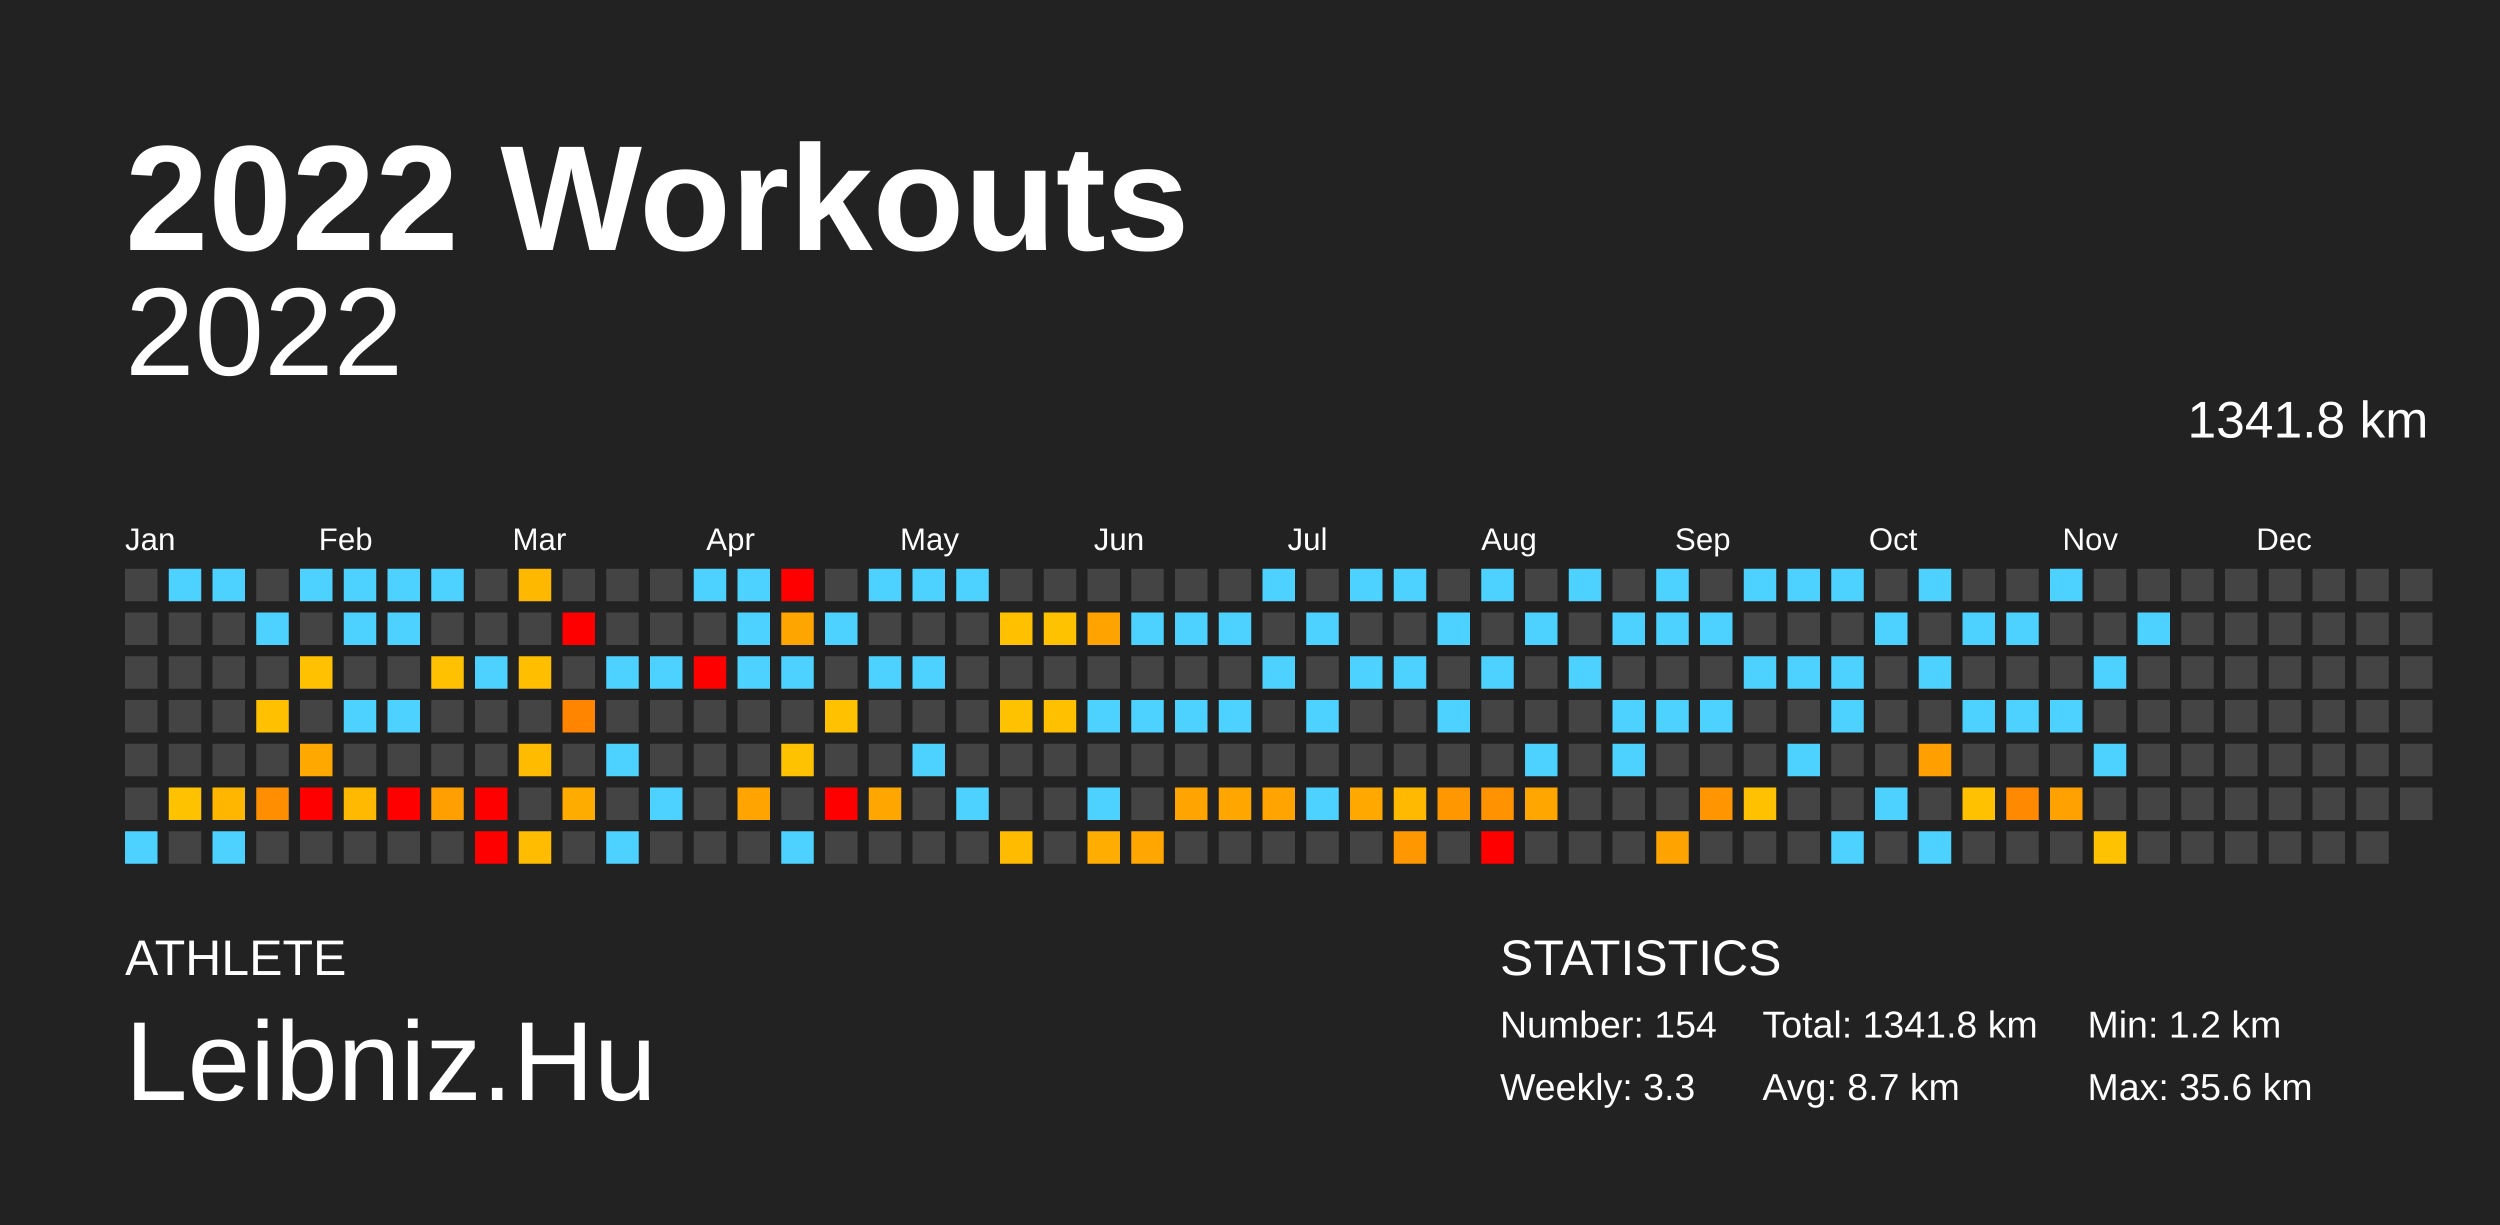
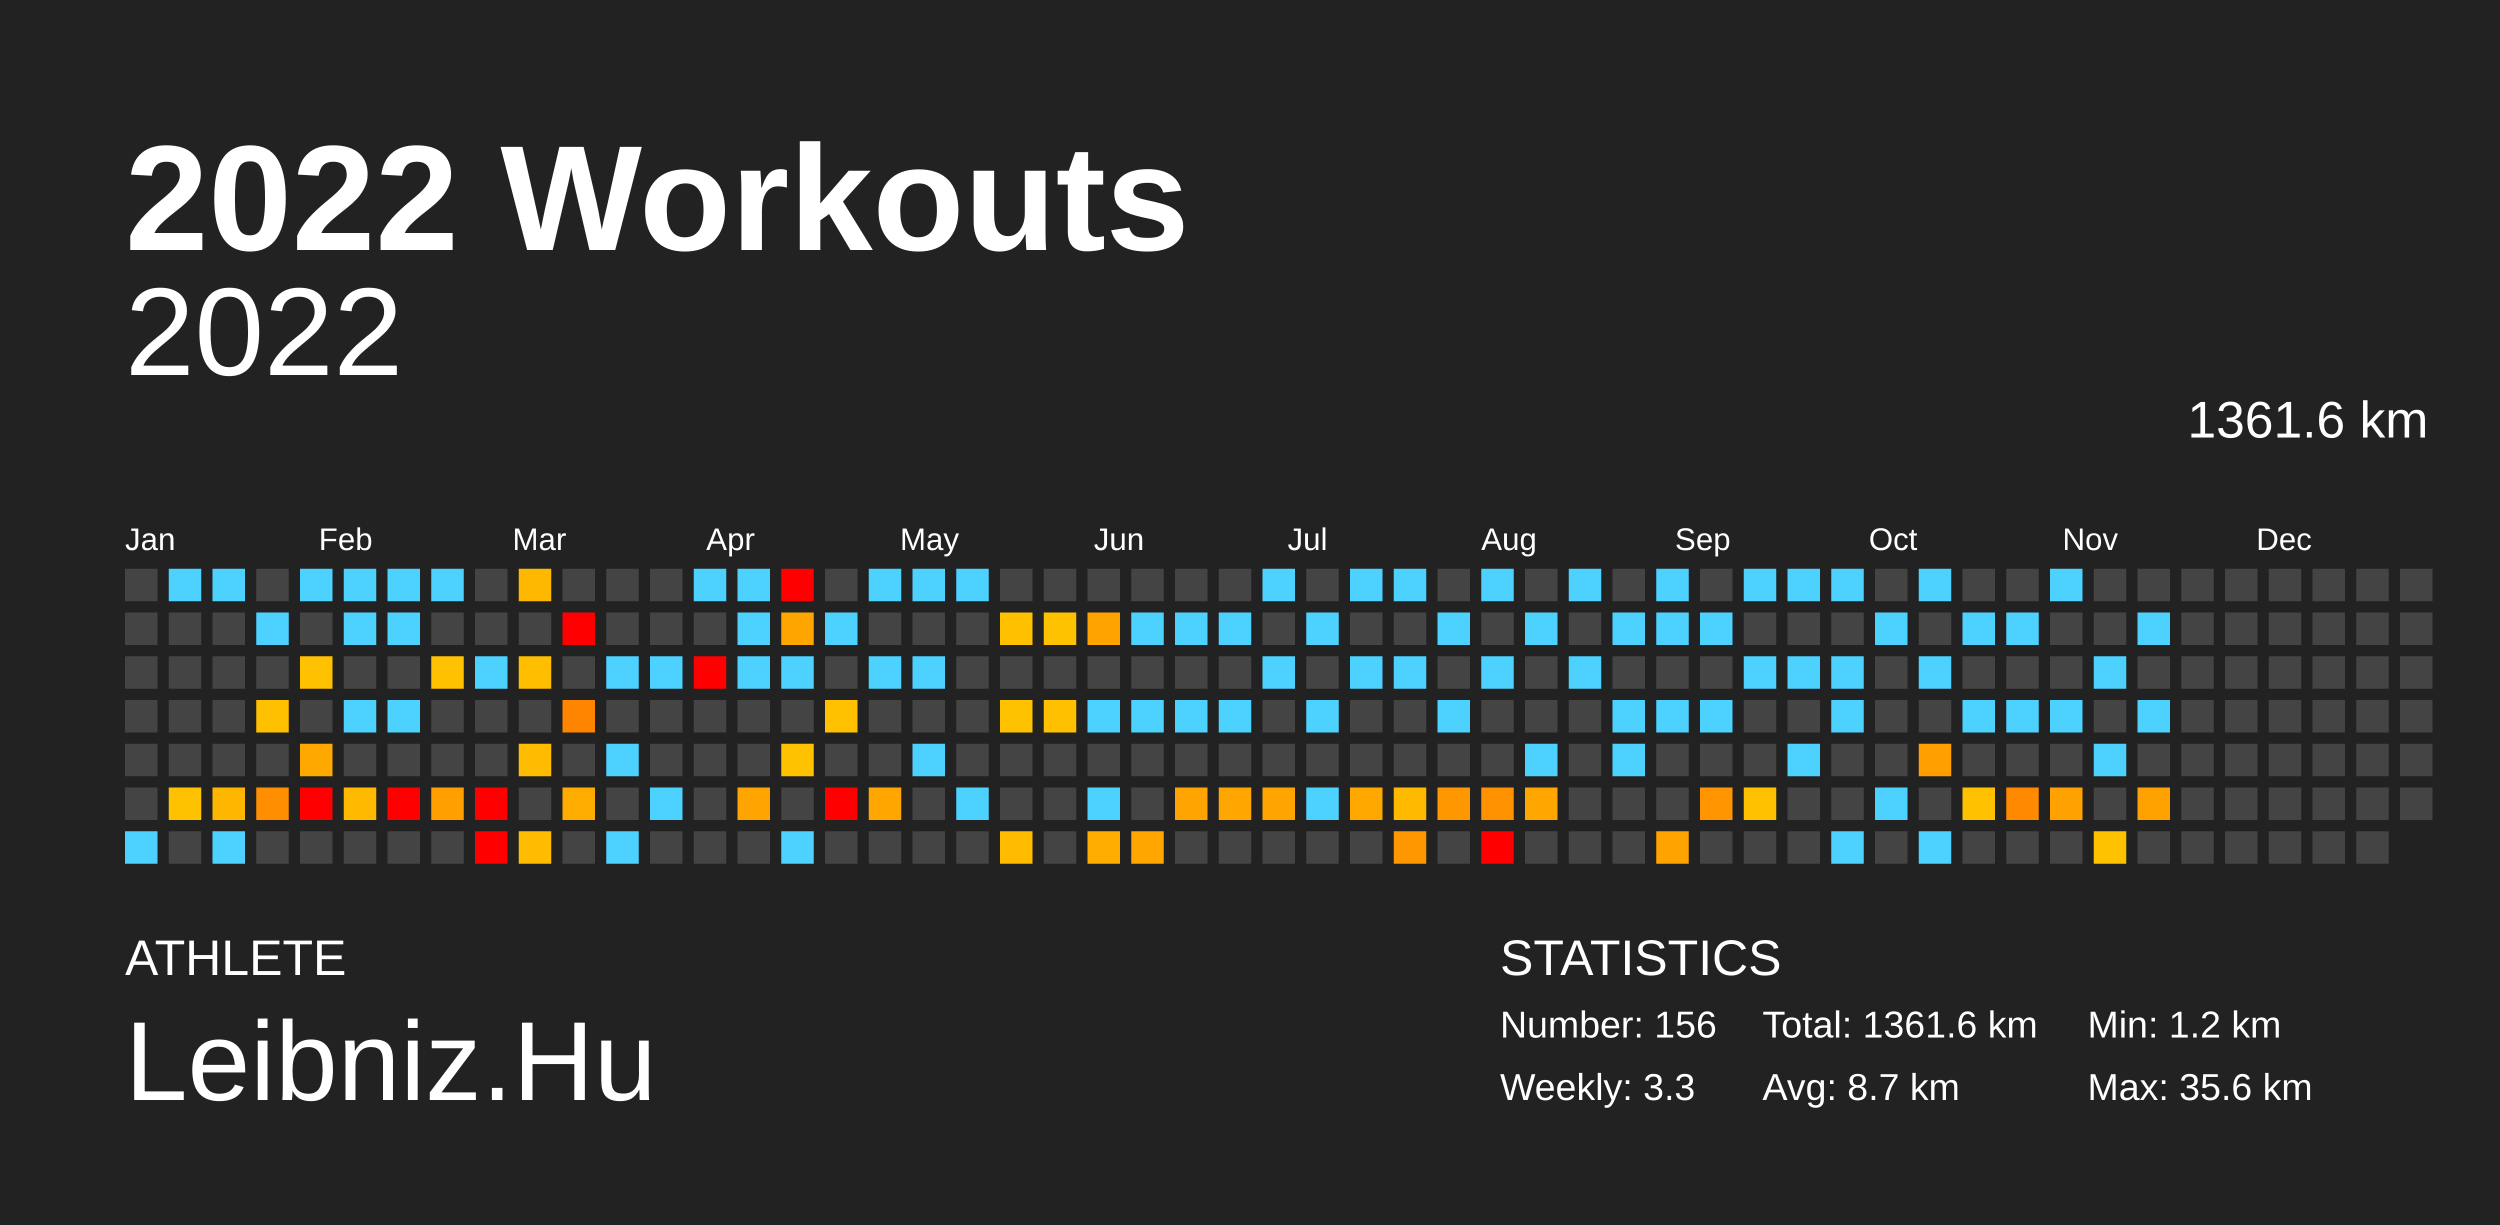
<svg xmlns="http://www.w3.org/2000/svg" baseProfile="full" height="98mm" version="1.1" viewBox="0,0,200,98" width="200mm">
  <defs />
  <rect fill="#222222" height="98" width="200" x="0" y="0" />
  <text fill="#FFFFFF" style="font-size:12px; font-family:Arial; font-weight:bold;" x="10" y="20">2022 Workouts</text>
  <text fill="#FFFFFF" style="font-size:4px; font-family:Arial" x="10" y="78">ATHLETE</text>
  <text fill="#FFFFFF" style="font-size:9px; font-family:Arial" x="10" y="88">Leibniz.Hu</text>
  <text fill="#FFFFFF" style="font-size:4px; font-family:Arial" x="120" y="78">STATISTICS</text>
-   <text fill="#FFFFFF" style="font-size:3px; font-family:Arial" x="120" y="83">Number: 154</text>
+   <text fill="#FFFFFF" style="font-size:3px; font-family:Arial" x="120" y="83">Number: 156</text>
  <text fill="#FFFFFF" style="font-size:3px; font-family:Arial" x="120" y="88">Weekly: 3.3</text>
-   <text fill="#FFFFFF" style="font-size:3px; font-family:Arial" x="141" y="83">Total: 1341.8 km</text>
+   <text fill="#FFFFFF" style="font-size:3px; font-family:Arial" x="141" y="83">Total: 1361.6 km</text>
  <text fill="#FFFFFF" style="font-size:3px; font-family:Arial" x="141" y="88">Avg: 8.7 km</text>
  <text fill="#FFFFFF" style="font-size:3px; font-family:Arial" x="167" y="83">Min: 1.2 km</text>
  <text fill="#FFFFFF" style="font-size:3px; font-family:Arial" x="167" y="88">Max: 35.6 km</text>
  <text alignment-baseline="hanging" fill="#FFFFFF" style="font-size:10.0px; font-family:Arial;" x="10" y="30">2022</text>
-   <text alignment-baseline="hanging" fill="#FFFFFF" style="font-size:4.125px; font-family:Arial;" x="175" y="35">1341.8 km</text>
+   <text alignment-baseline="hanging" fill="#FFFFFF" style="font-size:4.125px; font-family:Arial;" x="175" y="35">1361.6 km</text>
  <text fill="#FFFFFF" style="font-size:2.5px; font-family:Arial" x="10.0" y="44">Jan</text>
  <text fill="#FFFFFF" style="font-size:2.5px; font-family:Arial" x="25.5" y="44">Feb</text>
  <text fill="#FFFFFF" style="font-size:2.5px; font-family:Arial" x="41.0" y="44">Mar</text>
  <text fill="#FFFFFF" style="font-size:2.5px; font-family:Arial" x="56.5" y="44">Apr</text>
  <text fill="#FFFFFF" style="font-size:2.5px; font-family:Arial" x="72.0" y="44">May</text>
  <text fill="#FFFFFF" style="font-size:2.5px; font-family:Arial" x="87.5" y="44">Jun</text>
  <text fill="#FFFFFF" style="font-size:2.5px; font-family:Arial" x="103.0" y="44">Jul</text>
  <text fill="#FFFFFF" style="font-size:2.5px; font-family:Arial" x="118.5" y="44">Aug</text>
  <text fill="#FFFFFF" style="font-size:2.5px; font-family:Arial" x="134.0" y="44">Sep</text>
  <text fill="#FFFFFF" style="font-size:2.5px; font-family:Arial" x="149.5" y="44">Oct</text>
  <text fill="#FFFFFF" style="font-size:2.5px; font-family:Arial" x="165.0" y="44">Nov</text>
  <text fill="#FFFFFF" style="font-size:2.5px; font-family:Arial" x="180.5" y="44">Dec</text>
  <rect fill="#444444" height="2.6" width="2.6" x="10.0" y="45.5" />
  <rect fill="#444444" height="2.6" width="2.6" x="10.0" y="49.0" />
  <rect fill="#444444" height="2.6" width="2.6" x="10.0" y="52.5" />
  <rect fill="#444444" height="2.6" width="2.6" x="10.0" y="56.0" />
  <rect fill="#444444" height="2.6" width="2.6" x="10.0" y="59.5" />
  <rect fill="#444444" height="2.6" width="2.6" x="10.0" y="63.0" />
  <rect fill="#4dd2ff" height="2.6" width="2.6" x="10.0" y="66.5" />
  <rect fill="#4dd2ff" height="2.6" width="2.6" x="13.5" y="45.5" />
  <rect fill="#444444" height="2.6" width="2.6" x="13.5" y="49.0" />
  <rect fill="#444444" height="2.6" width="2.6" x="13.5" y="52.5" />
  <rect fill="#444444" height="2.6" width="2.6" x="13.5" y="56.0" />
  <rect fill="#444444" height="2.6" width="2.6" x="13.5" y="59.5" />
  <rect fill="#ffc200" height="2.6" width="2.6" x="13.5" y="63.0" />
  <rect fill="#444444" height="2.6" width="2.6" x="13.5" y="66.5" />
  <rect fill="#4dd2ff" height="2.6" width="2.6" x="17.0" y="45.5" />
  <rect fill="#444444" height="2.6" width="2.6" x="17.0" y="49.0" />
  <rect fill="#444444" height="2.6" width="2.6" x="17.0" y="52.5" />
  <rect fill="#444444" height="2.6" width="2.6" x="17.0" y="56.0" />
  <rect fill="#444444" height="2.6" width="2.6" x="17.0" y="59.5" />
  <rect fill="#ffb600" height="2.6" width="2.6" x="17.0" y="63.0" />
  <rect fill="#4dd2ff" height="2.6" width="2.6" x="17.0" y="66.5" />
  <rect fill="#444444" height="2.6" width="2.6" x="20.5" y="45.5" />
  <rect fill="#4dd2ff" height="2.6" width="2.6" x="20.5" y="49.0" />
  <rect fill="#444444" height="2.6" width="2.6" x="20.5" y="52.5" />
  <rect fill="#ffc000" height="2.6" width="2.6" x="20.5" y="56.0" />
  <rect fill="#444444" height="2.6" width="2.6" x="20.5" y="59.5" />
  <rect fill="#ff8f00" height="2.6" width="2.6" x="20.5" y="63.0" />
  <rect fill="#444444" height="2.6" width="2.6" x="20.5" y="66.5" />
  <rect fill="#4dd2ff" height="2.6" width="2.6" x="24.0" y="45.5" />
  <rect fill="#444444" height="2.6" width="2.6" x="24.0" y="49.0" />
  <rect fill="#ffc100" height="2.6" width="2.6" x="24.0" y="52.5" />
  <rect fill="#444444" height="2.6" width="2.6" x="24.0" y="56.0" />
  <rect fill="#ffa900" height="2.6" width="2.6" x="24.0" y="59.5" />
  <rect fill="red" height="2.6" width="2.6" x="24.0" y="63.0" />
  <rect fill="#444444" height="2.6" width="2.6" x="24.0" y="66.5" />
  <rect fill="#4dd2ff" height="2.6" width="2.6" x="27.5" y="45.5" />
  <rect fill="#4dd2ff" height="2.6" width="2.6" x="27.5" y="49.0" />
  <rect fill="#444444" height="2.6" width="2.6" x="27.5" y="52.5" />
  <rect fill="#4dd2ff" height="2.6" width="2.6" x="27.5" y="56.0" />
  <rect fill="#444444" height="2.6" width="2.6" x="27.5" y="59.5" />
  <rect fill="#ffba00" height="2.6" width="2.6" x="27.5" y="63.0" />
  <rect fill="#444444" height="2.6" width="2.6" x="27.5" y="66.5" />
  <rect fill="#4dd2ff" height="2.6" width="2.6" x="31.0" y="45.5" />
  <rect fill="#4dd2ff" height="2.6" width="2.6" x="31.0" y="49.0" />
  <rect fill="#444444" height="2.6" width="2.6" x="31.0" y="52.5" />
  <rect fill="#4dd2ff" height="2.6" width="2.6" x="31.0" y="56.0" />
  <rect fill="#444444" height="2.6" width="2.6" x="31.0" y="59.5" />
  <rect fill="red" height="2.6" width="2.6" x="31.0" y="63.0" />
  <rect fill="#444444" height="2.6" width="2.6" x="31.0" y="66.5" />
  <rect fill="#4dd2ff" height="2.6" width="2.6" x="34.5" y="45.5" />
  <rect fill="#444444" height="2.6" width="2.6" x="34.5" y="49.0" />
  <rect fill="#ffc100" height="2.6" width="2.6" x="34.5" y="52.5" />
  <rect fill="#444444" height="2.6" width="2.6" x="34.5" y="56.0" />
  <rect fill="#444444" height="2.6" width="2.6" x="34.5" y="59.5" />
  <rect fill="#ffa000" height="2.6" width="2.6" x="34.5" y="63.0" />
  <rect fill="#444444" height="2.6" width="2.6" x="34.5" y="66.5" />
  <rect fill="#444444" height="2.6" width="2.6" x="38.0" y="45.5" />
  <rect fill="#444444" height="2.6" width="2.6" x="38.0" y="49.0" />
  <rect fill="#4dd2ff" height="2.6" width="2.6" x="38.0" y="52.5" />
  <rect fill="#444444" height="2.6" width="2.6" x="38.0" y="56.0" />
  <rect fill="#444444" height="2.6" width="2.6" x="38.0" y="59.5" />
  <rect fill="red" height="2.6" width="2.6" x="38.0" y="63.0" />
  <rect fill="red" height="2.6" width="2.6" x="38.0" y="66.5" />
  <rect fill="#ffb800" height="2.6" width="2.6" x="41.5" y="45.5" />
  <rect fill="#444444" height="2.6" width="2.6" x="41.5" y="49.0" />
  <rect fill="#ffbe00" height="2.6" width="2.6" x="41.5" y="52.5" />
  <rect fill="#444444" height="2.6" width="2.6" x="41.5" y="56.0" />
  <rect fill="#ffbb00" height="2.6" width="2.6" x="41.5" y="59.5" />
  <rect fill="#444444" height="2.6" width="2.6" x="41.5" y="63.0" />
  <rect fill="#ffbc00" height="2.6" width="2.6" x="41.5" y="66.5" />
  <rect fill="#444444" height="2.6" width="2.6" x="45.0" y="45.5" />
  <rect fill="red" height="2.6" width="2.6" x="45.0" y="49.0" />
  <rect fill="#444444" height="2.6" width="2.6" x="45.0" y="52.5" />
  <rect fill="#ff8400" height="2.6" width="2.6" x="45.0" y="56.0" />
  <rect fill="#444444" height="2.6" width="2.6" x="45.0" y="59.5" />
  <rect fill="#ffac00" height="2.6" width="2.6" x="45.0" y="63.0" />
  <rect fill="#444444" height="2.6" width="2.6" x="45.0" y="66.5" />
  <rect fill="#444444" height="2.6" width="2.6" x="48.5" y="45.5" />
  <rect fill="#444444" height="2.6" width="2.6" x="48.5" y="49.0" />
  <rect fill="#4dd2ff" height="2.6" width="2.6" x="48.5" y="52.5" />
  <rect fill="#444444" height="2.6" width="2.6" x="48.5" y="56.0" />
  <rect fill="#4dd2ff" height="2.6" width="2.6" x="48.5" y="59.5" />
  <rect fill="#444444" height="2.6" width="2.6" x="48.5" y="63.0" />
  <rect fill="#4dd2ff" height="2.6" width="2.6" x="48.5" y="66.5" />
  <rect fill="#444444" height="2.6" width="2.6" x="52.0" y="45.5" />
  <rect fill="#444444" height="2.6" width="2.6" x="52.0" y="49.0" />
  <rect fill="#4dd2ff" height="2.6" width="2.6" x="52.0" y="52.5" />
  <rect fill="#444444" height="2.6" width="2.6" x="52.0" y="56.0" />
  <rect fill="#444444" height="2.6" width="2.6" x="52.0" y="59.5" />
  <rect fill="#4dd2ff" height="2.6" width="2.6" x="52.0" y="63.0" />
  <rect fill="#444444" height="2.6" width="2.6" x="52.0" y="66.5" />
  <rect fill="#4dd2ff" height="2.6" width="2.6" x="55.5" y="45.5" />
  <rect fill="#444444" height="2.6" width="2.6" x="55.5" y="49.0" />
  <rect fill="red" height="2.6" width="2.6" x="55.5" y="52.5" />
  <rect fill="#444444" height="2.6" width="2.6" x="55.5" y="56.0" />
  <rect fill="#444444" height="2.6" width="2.6" x="55.5" y="59.5" />
  <rect fill="#444444" height="2.6" width="2.6" x="55.5" y="63.0" />
  <rect fill="#444444" height="2.6" width="2.6" x="55.5" y="66.5" />
  <rect fill="#4dd2ff" height="2.6" width="2.6" x="59.0" y="45.5" />
  <rect fill="#4dd2ff" height="2.6" width="2.6" x="59.0" y="49.0" />
  <rect fill="#4dd2ff" height="2.6" width="2.6" x="59.0" y="52.5" />
  <rect fill="#444444" height="2.6" width="2.6" x="59.0" y="56.0" />
  <rect fill="#444444" height="2.6" width="2.6" x="59.0" y="59.5" />
  <rect fill="#ffa400" height="2.6" width="2.6" x="59.0" y="63.0" />
  <rect fill="#444444" height="2.6" width="2.6" x="59.0" y="66.5" />
  <rect fill="red" height="2.6" width="2.6" x="62.5" y="45.5" />
  <rect fill="#ffa500" height="2.6" width="2.6" x="62.5" y="49.0" />
  <rect fill="#4dd2ff" height="2.6" width="2.6" x="62.5" y="52.5" />
  <rect fill="#444444" height="2.6" width="2.6" x="62.5" y="56.0" />
  <rect fill="#ffc200" height="2.6" width="2.6" x="62.5" y="59.5" />
  <rect fill="#444444" height="2.6" width="2.6" x="62.5" y="63.0" />
  <rect fill="#4dd2ff" height="2.6" width="2.6" x="62.5" y="66.5" />
  <rect fill="#444444" height="2.6" width="2.6" x="66.0" y="45.5" />
  <rect fill="#4dd2ff" height="2.6" width="2.6" x="66.0" y="49.0" />
  <rect fill="#444444" height="2.6" width="2.6" x="66.0" y="52.5" />
  <rect fill="#ffc100" height="2.6" width="2.6" x="66.0" y="56.0" />
  <rect fill="#444444" height="2.6" width="2.6" x="66.0" y="59.5" />
  <rect fill="red" height="2.6" width="2.6" x="66.0" y="63.0" />
  <rect fill="#444444" height="2.6" width="2.6" x="66.0" y="66.5" />
  <rect fill="#4dd2ff" height="2.6" width="2.6" x="69.5" y="45.5" />
  <rect fill="#444444" height="2.6" width="2.6" x="69.5" y="49.0" />
  <rect fill="#4dd2ff" height="2.6" width="2.6" x="69.5" y="52.5" />
  <rect fill="#444444" height="2.6" width="2.6" x="69.5" y="56.0" />
  <rect fill="#444444" height="2.6" width="2.6" x="69.5" y="59.5" />
  <rect fill="#ffa700" height="2.6" width="2.6" x="69.5" y="63.0" />
  <rect fill="#444444" height="2.6" width="2.6" x="69.5" y="66.5" />
  <rect fill="#4dd2ff" height="2.6" width="2.6" x="73.0" y="45.5" />
  <rect fill="#444444" height="2.6" width="2.6" x="73.0" y="49.0" />
  <rect fill="#4dd2ff" height="2.6" width="2.6" x="73.0" y="52.5" />
  <rect fill="#444444" height="2.6" width="2.6" x="73.0" y="56.0" />
  <rect fill="#4dd2ff" height="2.6" width="2.6" x="73.0" y="59.5" />
  <rect fill="#444444" height="2.6" width="2.6" x="73.0" y="63.0" />
  <rect fill="#444444" height="2.6" width="2.6" x="73.0" y="66.5" />
  <rect fill="#4dd2ff" height="2.6" width="2.6" x="76.5" y="45.5" />
  <rect fill="#444444" height="2.6" width="2.6" x="76.5" y="49.0" />
  <rect fill="#444444" height="2.6" width="2.6" x="76.5" y="52.5" />
  <rect fill="#444444" height="2.6" width="2.6" x="76.5" y="56.0" />
  <rect fill="#444444" height="2.6" width="2.6" x="76.5" y="59.5" />
  <rect fill="#4dd2ff" height="2.6" width="2.6" x="76.5" y="63.0" />
  <rect fill="#444444" height="2.6" width="2.6" x="76.5" y="66.5" />
  <rect fill="#444444" height="2.6" width="2.6" x="80.0" y="45.5" />
  <rect fill="#ffc000" height="2.6" width="2.6" x="80.0" y="49.0" />
  <rect fill="#444444" height="2.6" width="2.6" x="80.0" y="52.5" />
  <rect fill="#ffc200" height="2.6" width="2.6" x="80.0" y="56.0" />
  <rect fill="#444444" height="2.6" width="2.6" x="80.0" y="59.5" />
  <rect fill="#444444" height="2.6" width="2.6" x="80.0" y="63.0" />
  <rect fill="#ffbb00" height="2.6" width="2.6" x="80.0" y="66.5" />
  <rect fill="#444444" height="2.6" width="2.6" x="83.5" y="45.5" />
  <rect fill="#ffc200" height="2.6" width="2.6" x="83.5" y="49.0" />
  <rect fill="#444444" height="2.6" width="2.6" x="83.5" y="52.5" />
  <rect fill="#ffc000" height="2.6" width="2.6" x="83.5" y="56.0" />
  <rect fill="#444444" height="2.6" width="2.6" x="83.5" y="59.5" />
  <rect fill="#444444" height="2.6" width="2.6" x="83.5" y="63.0" />
  <rect fill="#444444" height="2.6" width="2.6" x="83.5" y="66.5" />
  <rect fill="#444444" height="2.6" width="2.6" x="87.0" y="45.5" />
  <rect fill="#ffa300" height="2.6" width="2.6" x="87.0" y="49.0" />
  <rect fill="#444444" height="2.6" width="2.6" x="87.0" y="52.5" />
  <rect fill="#4dd2ff" height="2.6" width="2.6" x="87.0" y="56.0" />
  <rect fill="#444444" height="2.6" width="2.6" x="87.0" y="59.5" />
  <rect fill="#4dd2ff" height="2.6" width="2.6" x="87.0" y="63.0" />
  <rect fill="#ffad00" height="2.6" width="2.6" x="87.0" y="66.5" />
  <rect fill="#444444" height="2.6" width="2.6" x="90.5" y="45.5" />
  <rect fill="#4dd2ff" height="2.6" width="2.6" x="90.5" y="49.0" />
  <rect fill="#444444" height="2.6" width="2.6" x="90.5" y="52.5" />
  <rect fill="#4dd2ff" height="2.6" width="2.6" x="90.5" y="56.0" />
  <rect fill="#444444" height="2.6" width="2.6" x="90.5" y="59.5" />
  <rect fill="#444444" height="2.6" width="2.6" x="90.5" y="63.0" />
  <rect fill="#ffa600" height="2.6" width="2.6" x="90.5" y="66.5" />
  <rect fill="#444444" height="2.6" width="2.6" x="94.0" y="45.5" />
  <rect fill="#4dd2ff" height="2.6" width="2.6" x="94.0" y="49.0" />
  <rect fill="#444444" height="2.6" width="2.6" x="94.0" y="52.5" />
  <rect fill="#4dd2ff" height="2.6" width="2.6" x="94.0" y="56.0" />
  <rect fill="#444444" height="2.6" width="2.6" x="94.0" y="59.5" />
  <rect fill="#ffa400" height="2.6" width="2.6" x="94.0" y="63.0" />
  <rect fill="#444444" height="2.6" width="2.6" x="94.0" y="66.5" />
  <rect fill="#444444" height="2.6" width="2.6" x="97.5" y="45.5" />
  <rect fill="#4dd2ff" height="2.6" width="2.6" x="97.5" y="49.0" />
  <rect fill="#444444" height="2.6" width="2.6" x="97.5" y="52.5" />
  <rect fill="#4dd2ff" height="2.6" width="2.6" x="97.5" y="56.0" />
  <rect fill="#444444" height="2.6" width="2.6" x="97.5" y="59.5" />
  <rect fill="#ffa600" height="2.6" width="2.6" x="97.5" y="63.0" />
  <rect fill="#444444" height="2.6" width="2.6" x="97.5" y="66.5" />
  <rect fill="#4dd2ff" height="2.6" width="2.6" x="101.0" y="45.5" />
  <rect fill="#444444" height="2.6" width="2.6" x="101.0" y="49.0" />
  <rect fill="#4dd2ff" height="2.6" width="2.6" x="101.0" y="52.5" />
  <rect fill="#444444" height="2.6" width="2.6" x="101.0" y="56.0" />
  <rect fill="#444444" height="2.6" width="2.6" x="101.0" y="59.5" />
  <rect fill="#ffa400" height="2.6" width="2.6" x="101.0" y="63.0" />
  <rect fill="#444444" height="2.6" width="2.6" x="101.0" y="66.5" />
  <rect fill="#444444" height="2.6" width="2.6" x="104.5" y="45.5" />
  <rect fill="#4dd2ff" height="2.6" width="2.6" x="104.5" y="49.0" />
  <rect fill="#444444" height="2.6" width="2.6" x="104.5" y="52.5" />
  <rect fill="#4dd2ff" height="2.6" width="2.6" x="104.5" y="56.0" />
  <rect fill="#444444" height="2.6" width="2.6" x="104.5" y="59.5" />
  <rect fill="#4dd2ff" height="2.6" width="2.6" x="104.5" y="63.0" />
  <rect fill="#444444" height="2.6" width="2.6" x="104.5" y="66.5" />
  <rect fill="#4dd2ff" height="2.6" width="2.6" x="108.0" y="45.5" />
  <rect fill="#444444" height="2.6" width="2.6" x="108.0" y="49.0" />
  <rect fill="#4dd2ff" height="2.6" width="2.6" x="108.0" y="52.5" />
  <rect fill="#444444" height="2.6" width="2.6" x="108.0" y="56.0" />
  <rect fill="#444444" height="2.6" width="2.6" x="108.0" y="59.5" />
  <rect fill="#ffa900" height="2.6" width="2.6" x="108.0" y="63.0" />
  <rect fill="#444444" height="2.6" width="2.6" x="108.0" y="66.5" />
  <rect fill="#4dd2ff" height="2.6" width="2.6" x="111.5" y="45.5" />
  <rect fill="#444444" height="2.6" width="2.6" x="111.5" y="49.0" />
  <rect fill="#4dd2ff" height="2.6" width="2.6" x="111.5" y="52.5" />
  <rect fill="#444444" height="2.6" width="2.6" x="111.5" y="56.0" />
  <rect fill="#444444" height="2.6" width="2.6" x="111.5" y="59.5" />
  <rect fill="#ffba00" height="2.6" width="2.6" x="111.5" y="63.0" />
  <rect fill="#ff9700" height="2.6" width="2.6" x="111.5" y="66.5" />
  <rect fill="#444444" height="2.6" width="2.6" x="115.0" y="45.5" />
  <rect fill="#4dd2ff" height="2.6" width="2.6" x="115.0" y="49.0" />
  <rect fill="#444444" height="2.6" width="2.6" x="115.0" y="52.5" />
  <rect fill="#4dd2ff" height="2.6" width="2.6" x="115.0" y="56.0" />
  <rect fill="#444444" height="2.6" width="2.6" x="115.0" y="59.5" />
  <rect fill="#ff9700" height="2.6" width="2.6" x="115.0" y="63.0" />
  <rect fill="#444444" height="2.6" width="2.6" x="115.0" y="66.5" />
  <rect fill="#4dd2ff" height="2.6" width="2.6" x="118.5" y="45.5" />
  <rect fill="#444444" height="2.6" width="2.6" x="118.5" y="49.0" />
  <rect fill="#4dd2ff" height="2.6" width="2.6" x="118.5" y="52.5" />
  <rect fill="#444444" height="2.6" width="2.6" x="118.5" y="56.0" />
  <rect fill="#444444" height="2.6" width="2.6" x="118.5" y="59.5" />
  <rect fill="#ff9200" height="2.6" width="2.6" x="118.5" y="63.0" />
  <rect fill="red" height="2.6" width="2.6" x="118.5" y="66.5" />
  <rect fill="#444444" height="2.6" width="2.6" x="122.0" y="45.5" />
  <rect fill="#4dd2ff" height="2.6" width="2.6" x="122.0" y="49.0" />
  <rect fill="#444444" height="2.6" width="2.6" x="122.0" y="52.5" />
  <rect fill="#444444" height="2.6" width="2.6" x="122.0" y="56.0" />
  <rect fill="#4dd2ff" height="2.6" width="2.6" x="122.0" y="59.5" />
  <rect fill="#ffa600" height="2.6" width="2.6" x="122.0" y="63.0" />
  <rect fill="#444444" height="2.6" width="2.6" x="122.0" y="66.5" />
  <rect fill="#4dd2ff" height="2.6" width="2.6" x="125.5" y="45.5" />
  <rect fill="#444444" height="2.6" width="2.6" x="125.5" y="49.0" />
  <rect fill="#4dd2ff" height="2.6" width="2.6" x="125.5" y="52.5" />
  <rect fill="#444444" height="2.6" width="2.6" x="125.5" y="56.0" />
  <rect fill="#444444" height="2.6" width="2.6" x="125.5" y="59.5" />
  <rect fill="#444444" height="2.6" width="2.6" x="125.5" y="63.0" />
  <rect fill="#444444" height="2.6" width="2.6" x="125.5" y="66.5" />
  <rect fill="#444444" height="2.6" width="2.6" x="129.0" y="45.5" />
  <rect fill="#4dd2ff" height="2.6" width="2.6" x="129.0" y="49.0" />
  <rect fill="#444444" height="2.6" width="2.6" x="129.0" y="52.5" />
  <rect fill="#4dd2ff" height="2.6" width="2.6" x="129.0" y="56.0" />
  <rect fill="#4dd2ff" height="2.6" width="2.6" x="129.0" y="59.5" />
  <rect fill="#444444" height="2.6" width="2.6" x="129.0" y="63.0" />
  <rect fill="#444444" height="2.6" width="2.6" x="129.0" y="66.5" />
  <rect fill="#4dd2ff" height="2.6" width="2.6" x="132.5" y="45.5" />
  <rect fill="#4dd2ff" height="2.6" width="2.6" x="132.5" y="49.0" />
  <rect fill="#444444" height="2.6" width="2.6" x="132.5" y="52.5" />
  <rect fill="#4dd2ff" height="2.6" width="2.6" x="132.5" y="56.0" />
  <rect fill="#444444" height="2.6" width="2.6" x="132.5" y="59.5" />
  <rect fill="#444444" height="2.6" width="2.6" x="132.5" y="63.0" />
  <rect fill="#ffa300" height="2.6" width="2.6" x="132.5" y="66.5" />
  <rect fill="#444444" height="2.6" width="2.6" x="136.0" y="45.5" />
  <rect fill="#4dd2ff" height="2.6" width="2.6" x="136.0" y="49.0" />
  <rect fill="#444444" height="2.6" width="2.6" x="136.0" y="52.5" />
  <rect fill="#4dd2ff" height="2.6" width="2.6" x="136.0" y="56.0" />
  <rect fill="#444444" height="2.6" width="2.6" x="136.0" y="59.5" />
  <rect fill="#ff9500" height="2.6" width="2.6" x="136.0" y="63.0" />
  <rect fill="#444444" height="2.6" width="2.6" x="136.0" y="66.5" />
  <rect fill="#4dd2ff" height="2.6" width="2.6" x="139.5" y="45.5" />
  <rect fill="#444444" height="2.6" width="2.6" x="139.5" y="49.0" />
  <rect fill="#4dd2ff" height="2.6" width="2.6" x="139.5" y="52.5" />
  <rect fill="#444444" height="2.6" width="2.6" x="139.5" y="56.0" />
  <rect fill="#444444" height="2.6" width="2.6" x="139.5" y="59.5" />
  <rect fill="#ffc100" height="2.6" width="2.6" x="139.5" y="63.0" />
  <rect fill="#444444" height="2.6" width="2.6" x="139.5" y="66.5" />
  <rect fill="#4dd2ff" height="2.6" width="2.6" x="143.0" y="45.5" />
  <rect fill="#444444" height="2.6" width="2.6" x="143.0" y="49.0" />
  <rect fill="#4dd2ff" height="2.6" width="2.6" x="143.0" y="52.5" />
  <rect fill="#444444" height="2.6" width="2.6" x="143.0" y="56.0" />
  <rect fill="#4dd2ff" height="2.6" width="2.6" x="143.0" y="59.5" />
  <rect fill="#444444" height="2.6" width="2.6" x="143.0" y="63.0" />
  <rect fill="#444444" height="2.6" width="2.6" x="143.0" y="66.5" />
  <rect fill="#4dd2ff" height="2.6" width="2.6" x="146.5" y="45.5" />
  <rect fill="#444444" height="2.6" width="2.6" x="146.5" y="49.0" />
  <rect fill="#4dd2ff" height="2.6" width="2.6" x="146.5" y="52.5" />
  <rect fill="#4dd2ff" height="2.6" width="2.6" x="146.5" y="56.0" />
  <rect fill="#444444" height="2.6" width="2.6" x="146.5" y="59.5" />
  <rect fill="#444444" height="2.6" width="2.6" x="146.5" y="63.0" />
  <rect fill="#4dd2ff" height="2.6" width="2.6" x="146.5" y="66.5" />
  <rect fill="#444444" height="2.6" width="2.6" x="150.0" y="45.5" />
  <rect fill="#4dd2ff" height="2.6" width="2.6" x="150.0" y="49.0" />
  <rect fill="#444444" height="2.6" width="2.6" x="150.0" y="52.5" />
  <rect fill="#444444" height="2.6" width="2.6" x="150.0" y="56.0" />
  <rect fill="#444444" height="2.6" width="2.6" x="150.0" y="59.5" />
  <rect fill="#4dd2ff" height="2.6" width="2.6" x="150.0" y="63.0" />
  <rect fill="#444444" height="2.6" width="2.6" x="150.0" y="66.5" />
  <rect fill="#4dd2ff" height="2.6" width="2.6" x="153.5" y="45.5" />
  <rect fill="#444444" height="2.6" width="2.6" x="153.5" y="49.0" />
  <rect fill="#4dd2ff" height="2.6" width="2.6" x="153.5" y="52.5" />
  <rect fill="#444444" height="2.6" width="2.6" x="153.5" y="56.0" />
  <rect fill="#ffa000" height="2.6" width="2.6" x="153.5" y="59.5" />
  <rect fill="#444444" height="2.6" width="2.6" x="153.5" y="63.0" />
  <rect fill="#4dd2ff" height="2.6" width="2.6" x="153.5" y="66.5" />
  <rect fill="#444444" height="2.6" width="2.6" x="157.0" y="45.5" />
  <rect fill="#4dd2ff" height="2.6" width="2.6" x="157.0" y="49.0" />
  <rect fill="#444444" height="2.6" width="2.6" x="157.0" y="52.5" />
  <rect fill="#4dd2ff" height="2.6" width="2.6" x="157.0" y="56.0" />
  <rect fill="#444444" height="2.6" width="2.6" x="157.0" y="59.5" />
  <rect fill="#ffc100" height="2.6" width="2.6" x="157.0" y="63.0" />
  <rect fill="#444444" height="2.6" width="2.6" x="157.0" y="66.5" />
  <rect fill="#444444" height="2.6" width="2.6" x="160.5" y="45.5" />
  <rect fill="#4dd2ff" height="2.6" width="2.6" x="160.5" y="49.0" />
  <rect fill="#444444" height="2.6" width="2.6" x="160.5" y="52.5" />
  <rect fill="#4dd2ff" height="2.6" width="2.6" x="160.5" y="56.0" />
  <rect fill="#444444" height="2.6" width="2.6" x="160.5" y="59.5" />
  <rect fill="#ff8900" height="2.6" width="2.6" x="160.5" y="63.0" />
  <rect fill="#444444" height="2.6" width="2.6" x="160.5" y="66.5" />
  <rect fill="#4dd2ff" height="2.6" width="2.6" x="164.0" y="45.5" />
  <rect fill="#444444" height="2.6" width="2.6" x="164.0" y="49.0" />
  <rect fill="#444444" height="2.6" width="2.6" x="164.0" y="52.5" />
  <rect fill="#4dd2ff" height="2.6" width="2.6" x="164.0" y="56.0" />
  <rect fill="#444444" height="2.6" width="2.6" x="164.0" y="59.5" />
  <rect fill="#ffa100" height="2.6" width="2.6" x="164.0" y="63.0" />
  <rect fill="#444444" height="2.6" width="2.6" x="164.0" y="66.5" />
  <rect fill="#444444" height="2.6" width="2.6" x="167.5" y="45.5" />
  <rect fill="#444444" height="2.6" width="2.6" x="167.5" y="49.0" />
  <rect fill="#4dd2ff" height="2.6" width="2.6" x="167.5" y="52.5" />
  <rect fill="#444444" height="2.6" width="2.6" x="167.5" y="56.0" />
  <rect fill="#4dd2ff" height="2.6" width="2.6" x="167.5" y="59.5" />
  <rect fill="#444444" height="2.6" width="2.6" x="167.5" y="63.0" />
  <rect fill="#ffc200" height="2.6" width="2.6" x="167.5" y="66.5" />
  <rect fill="#444444" height="2.6" width="2.6" x="171.0" y="45.5" />
  <rect fill="#4dd2ff" height="2.6" width="2.6" x="171.0" y="49.0" />
  <rect fill="#444444" height="2.6" width="2.6" x="171.0" y="52.5" />
-   <rect fill="#444444" height="2.6" width="2.6" x="171.0" y="56.0" />
+   <rect fill="#4dd2ff" height="2.6" width="2.6" x="171.0" y="56.0" />
  <rect fill="#444444" height="2.6" width="2.6" x="171.0" y="59.5" />
-   <rect fill="#444444" height="2.6" width="2.6" x="171.0" y="63.0" />
+   <rect fill="#ffa200" height="2.6" width="2.6" x="171.0" y="63.0" />
  <rect fill="#444444" height="2.6" width="2.6" x="171.0" y="66.5" />
  <rect fill="#444444" height="2.6" width="2.6" x="174.5" y="45.5" />
  <rect fill="#444444" height="2.6" width="2.6" x="174.5" y="49.0" />
  <rect fill="#444444" height="2.6" width="2.6" x="174.5" y="52.5" />
  <rect fill="#444444" height="2.6" width="2.6" x="174.5" y="56.0" />
  <rect fill="#444444" height="2.6" width="2.6" x="174.5" y="59.5" />
  <rect fill="#444444" height="2.6" width="2.6" x="174.5" y="63.0" />
  <rect fill="#444444" height="2.6" width="2.6" x="174.5" y="66.5" />
  <rect fill="#444444" height="2.6" width="2.6" x="178.0" y="45.5" />
  <rect fill="#444444" height="2.6" width="2.6" x="178.0" y="49.0" />
  <rect fill="#444444" height="2.6" width="2.6" x="178.0" y="52.5" />
  <rect fill="#444444" height="2.6" width="2.6" x="178.0" y="56.0" />
  <rect fill="#444444" height="2.6" width="2.6" x="178.0" y="59.5" />
  <rect fill="#444444" height="2.6" width="2.6" x="178.0" y="63.0" />
  <rect fill="#444444" height="2.6" width="2.6" x="178.0" y="66.5" />
  <rect fill="#444444" height="2.6" width="2.6" x="181.5" y="45.5" />
  <rect fill="#444444" height="2.6" width="2.6" x="181.5" y="49.0" />
  <rect fill="#444444" height="2.6" width="2.6" x="181.5" y="52.5" />
  <rect fill="#444444" height="2.6" width="2.6" x="181.5" y="56.0" />
  <rect fill="#444444" height="2.6" width="2.6" x="181.5" y="59.5" />
  <rect fill="#444444" height="2.6" width="2.6" x="181.5" y="63.0" />
  <rect fill="#444444" height="2.6" width="2.6" x="181.5" y="66.5" />
  <rect fill="#444444" height="2.6" width="2.6" x="185.0" y="45.5" />
  <rect fill="#444444" height="2.6" width="2.6" x="185.0" y="49.0" />
  <rect fill="#444444" height="2.6" width="2.6" x="185.0" y="52.5" />
  <rect fill="#444444" height="2.6" width="2.6" x="185.0" y="56.0" />
  <rect fill="#444444" height="2.6" width="2.6" x="185.0" y="59.5" />
  <rect fill="#444444" height="2.6" width="2.6" x="185.0" y="63.0" />
  <rect fill="#444444" height="2.6" width="2.6" x="185.0" y="66.5" />
  <rect fill="#444444" height="2.6" width="2.6" x="188.5" y="45.5" />
  <rect fill="#444444" height="2.6" width="2.6" x="188.5" y="49.0" />
  <rect fill="#444444" height="2.6" width="2.6" x="188.5" y="52.5" />
  <rect fill="#444444" height="2.6" width="2.6" x="188.5" y="56.0" />
  <rect fill="#444444" height="2.6" width="2.6" x="188.5" y="59.5" />
  <rect fill="#444444" height="2.6" width="2.6" x="188.5" y="63.0" />
  <rect fill="#444444" height="2.6" width="2.6" x="188.5" y="66.5" />
  <rect fill="#444444" height="2.6" width="2.6" x="192.0" y="45.5" />
  <rect fill="#444444" height="2.6" width="2.6" x="192.0" y="49.0" />
  <rect fill="#444444" height="2.6" width="2.6" x="192.0" y="52.5" />
  <rect fill="#444444" height="2.6" width="2.6" x="192.0" y="56.0" />
  <rect fill="#444444" height="2.6" width="2.6" x="192.0" y="59.5" />
  <rect fill="#444444" height="2.6" width="2.6" x="192.0" y="63.0" />
</svg>
